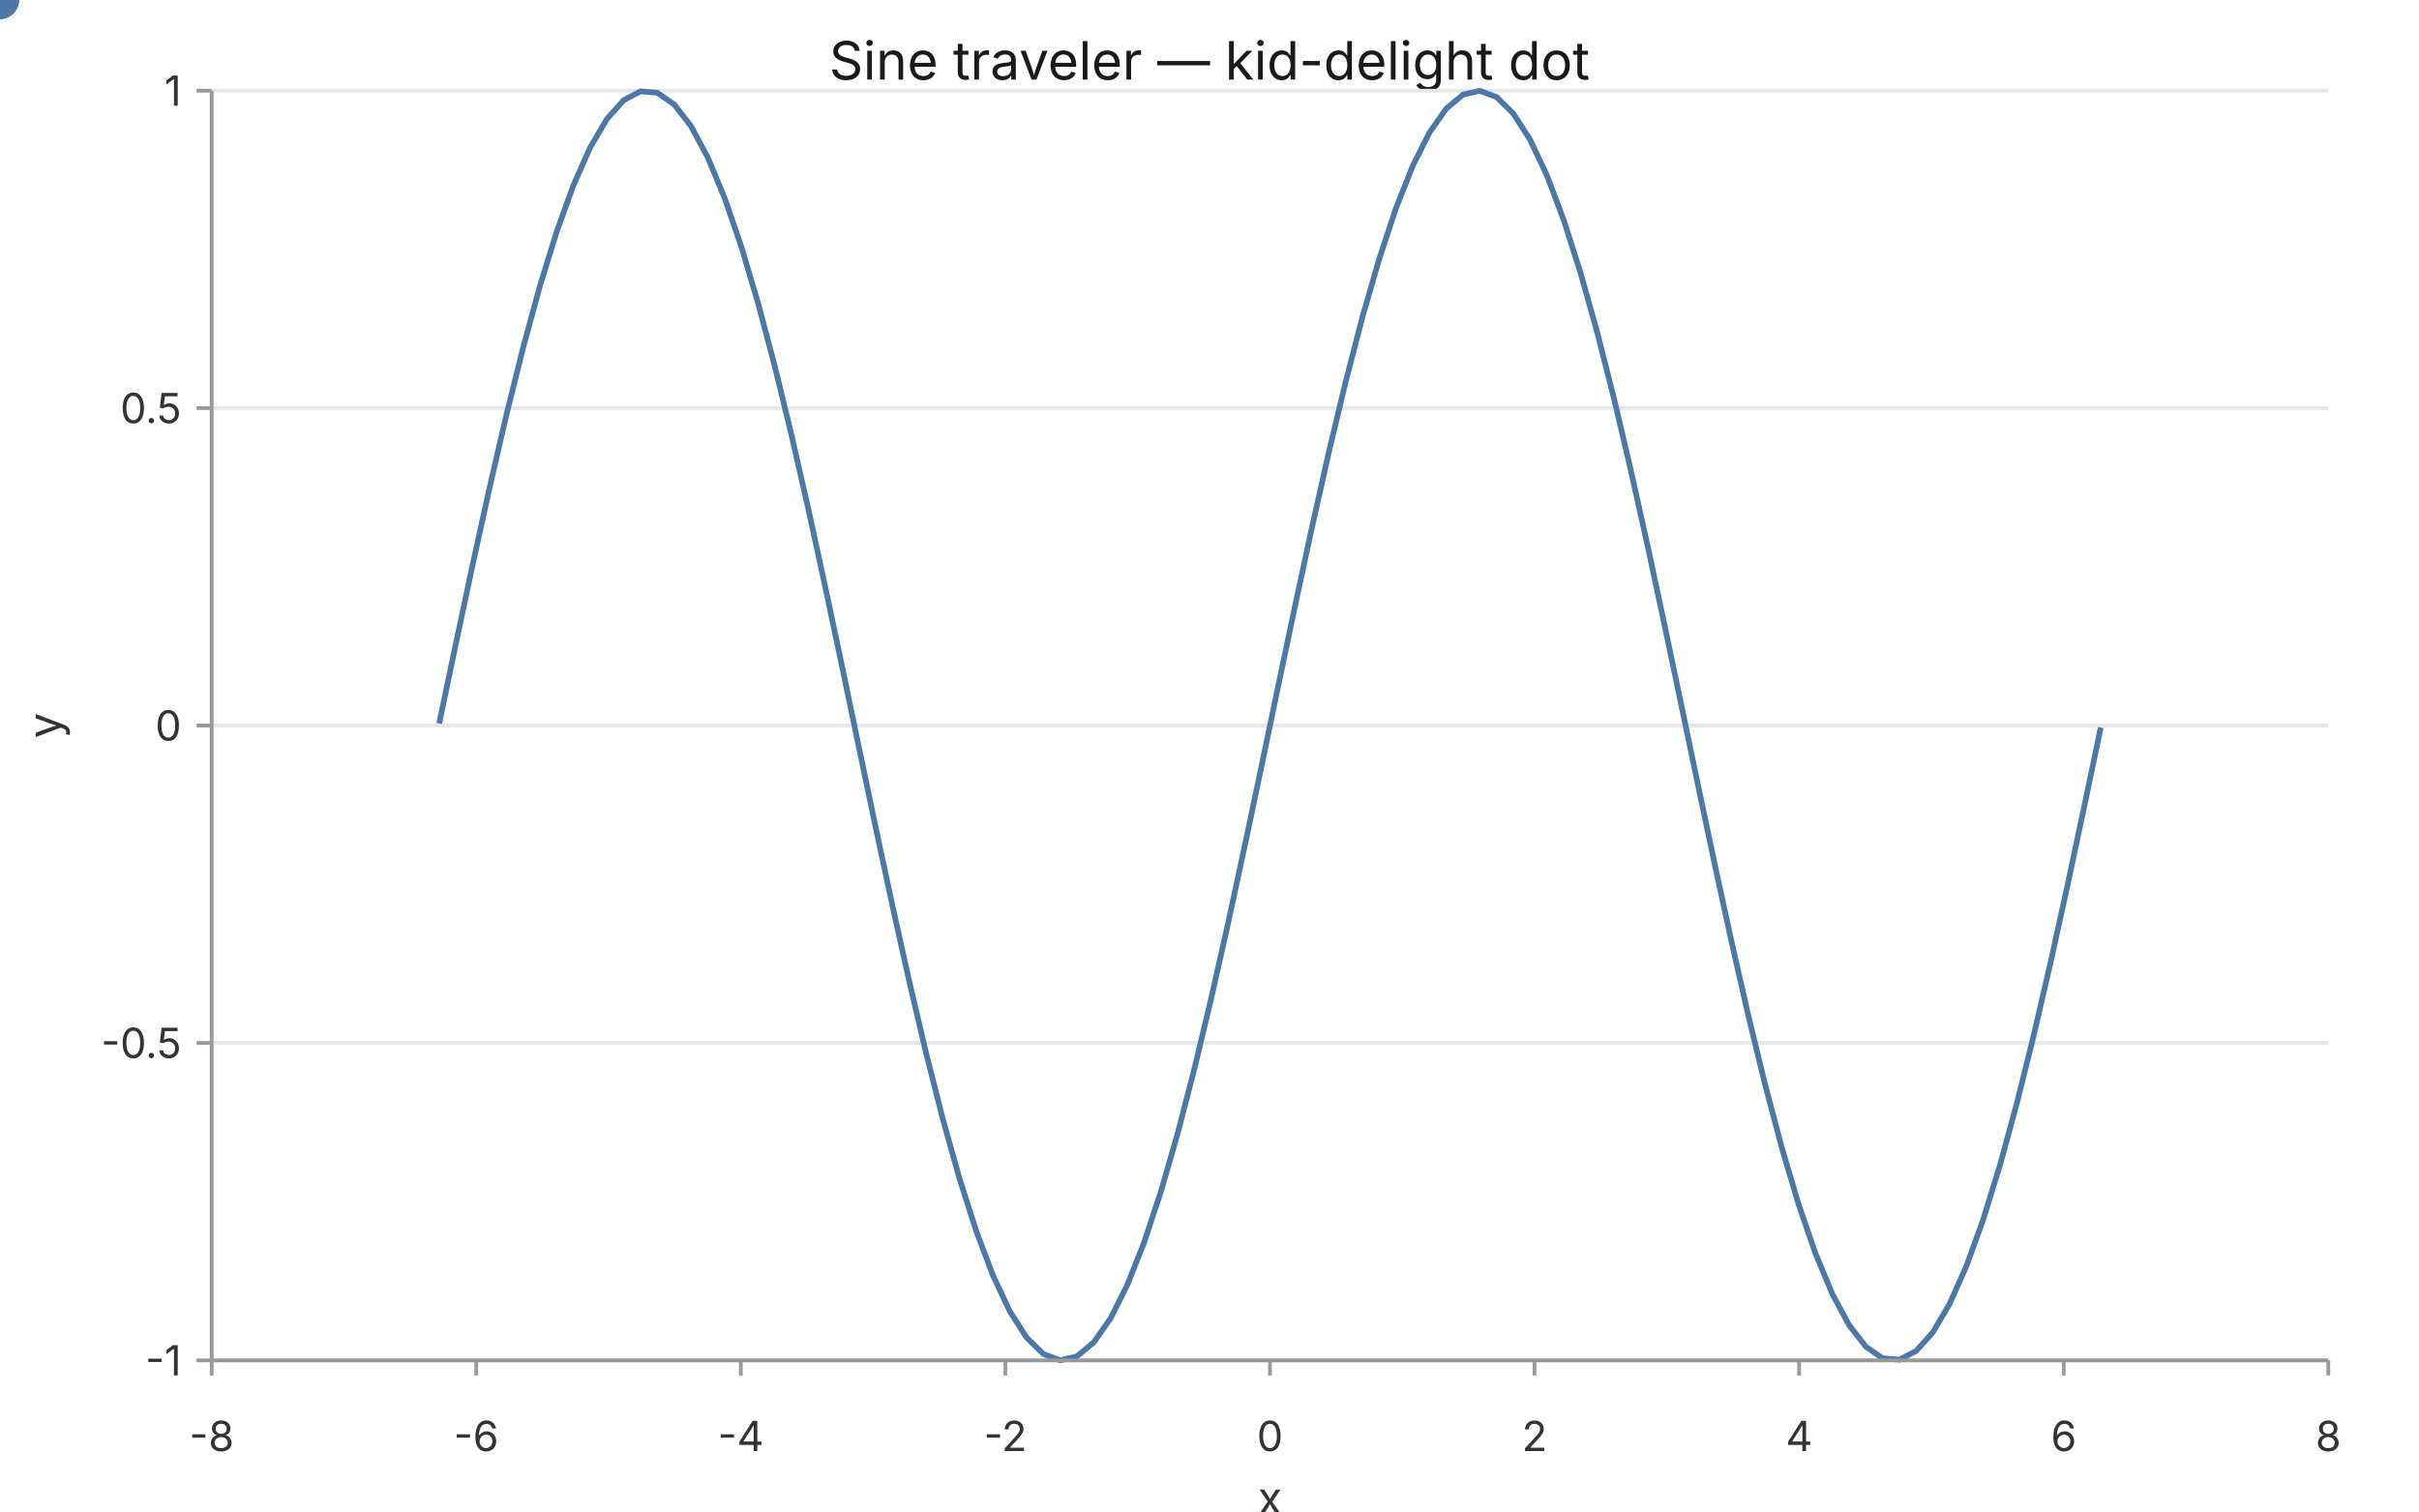
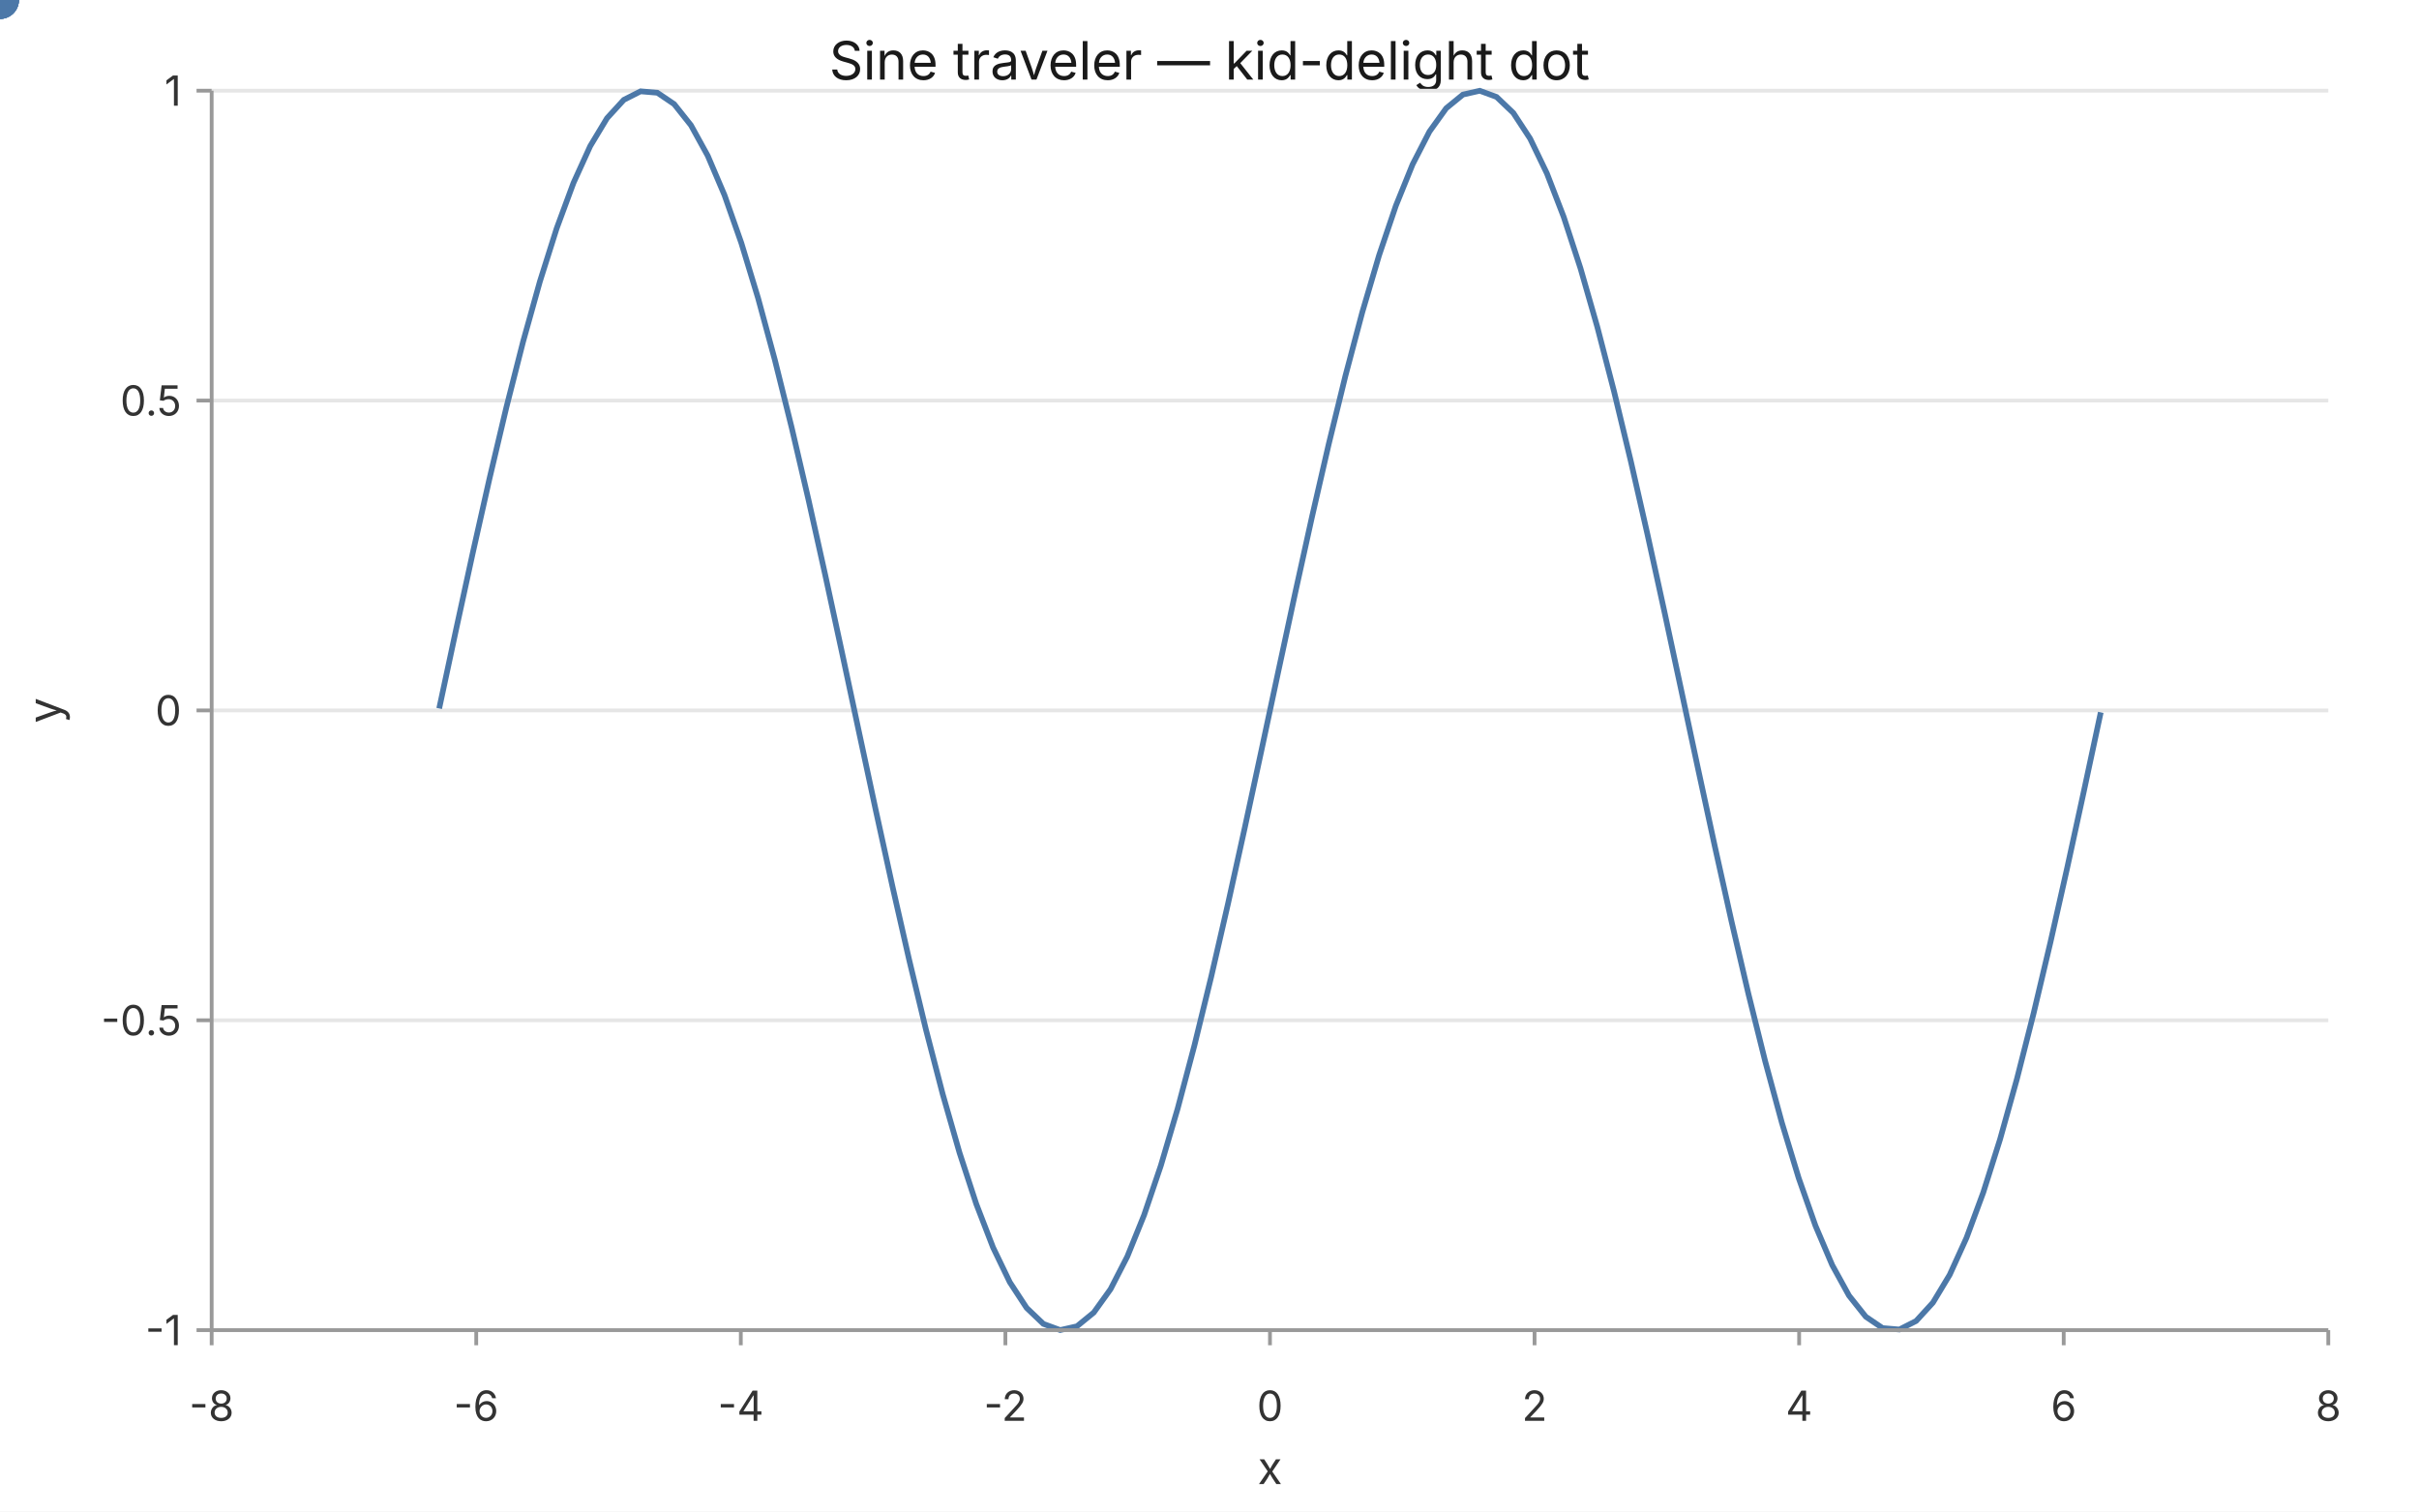
<svg xmlns="http://www.w3.org/2000/svg" xmlns:xlink="http://www.w3.org/1999/xlink" viewBox="0 0 640 400" width="640" height="400" role="img" aria-label="Sine traveler — kid-delight dot" aria-describedby="glyph-desc">
  <rect x="0" y="0" width="640" height="400" fill="#ffffff" />
  <text x="320" y="16" font-family="system-ui, -apple-system, sans-serif" font-size="14" fill="#1a1a1a" text-anchor="middle" dominant-baseline="middle">Sine traveler — kid-delight dot</text>
-   <line x1="56" y1="360" x2="616" y2="360" stroke="#e6e6e6" stroke-width="1" />
-   <line x1="56" y1="276" x2="616" y2="276" stroke="#e6e6e6" stroke-width="1" />
-   <line x1="56" y1="192" x2="616" y2="192" stroke="#e6e6e6" stroke-width="1" />
-   <line x1="56" y1="108" x2="616" y2="108" stroke="#e6e6e6" stroke-width="1" />
+   <line x1="56" y1="352" x2="616" y2="352" stroke="#e6e6e6" stroke-width="1" />
+   <line x1="56" y1="270" x2="616" y2="270" stroke="#e6e6e6" stroke-width="1" />
+   <line x1="56" y1="188" x2="616" y2="188" stroke="#e6e6e6" stroke-width="1" />
+   <line x1="56" y1="106" x2="616" y2="106" stroke="#e6e6e6" stroke-width="1" />
  <line x1="56" y1="24" x2="616" y2="24" stroke="#e6e6e6" stroke-width="1" />
-   <path d="M 116.2 191.465 L 120.64 170.212 L 125.081 149.31 L 129.521 129.094 L 133.962 109.889 L 138.402 92.004 L 142.842 75.727 L 147.283 61.318 L 151.723 49.01 L 156.164 39 L 160.604 31.45 L 165.044 26.481 L 169.485 24.171 L 173.925 24.56 L 178.366 27.64 L 182.806 33.362 L 187.246 41.634 L 191.687 52.323 L 196.127 65.257 L 200.568 80.229 L 205.008 96.997 L 209.448 115.292 L 213.889 134.82 L 218.329 155.267 L 222.77 176.305 L 227.21 197.595 L 231.651 218.795 L 236.091 239.564 L 240.531 259.569 L 244.972 278.488 L 249.412 296.016 L 253.853 311.873 L 258.293 325.802 L 262.733 337.581 L 267.174 347.02 L 271.614 353.967 L 276.055 358.311 L 280.495 359.981 L 284.935 358.951 L 289.376 355.238 L 293.816 348.9 L 298.257 340.041 L 302.697 328.802 L 307.137 315.364 L 311.578 299.943 L 316.018 282.787 L 320.459 264.171 L 324.899 244.396 L 329.339 223.778 L 333.78 202.65 L 338.22 181.35 L 342.661 160.222 L 347.101 139.604 L 351.541 119.829 L 355.982 101.213 L 360.422 84.057 L 364.863 68.636 L 369.303 55.198 L 373.743 43.959 L 378.184 35.1 L 382.624 28.762 L 387.065 25.049 L 391.505 24.019 L 395.945 25.689 L 400.386 30.033 L 404.826 36.98 L 409.267 46.419 L 413.707 58.198 L 418.147 72.127 L 422.588 87.984 L 427.028 105.512 L 431.469 124.431 L 435.909 144.436 L 440.349 165.205 L 444.79 186.405 L 449.23 207.695 L 453.671 228.733 L 458.111 249.18 L 462.552 268.708 L 466.992 287.003 L 471.432 303.771 L 475.873 318.743 L 480.313 331.677 L 484.754 342.366 L 489.194 350.638 L 493.634 356.36 L 498.075 359.44 L 502.515 359.829 L 506.956 357.519 L 511.396 352.55 L 515.836 345 L 520.277 334.99 L 524.717 322.682 L 529.158 308.273 L 533.598 291.996 L 538.038 274.111 L 542.479 254.906 L 546.919 234.69 L 551.36 213.788 L 555.8 192.535" fill="none" stroke="#4c78a8" stroke-width="1.5" />
-   <path id="traveler-path-0" d="M 116.2 191.465 L 120.64 170.212 L 125.081 149.31 L 129.521 129.094 L 133.962 109.889 L 138.402 92.004 L 142.842 75.727 L 147.283 61.318 L 151.723 49.01 L 156.164 39 L 160.604 31.45 L 165.044 26.481 L 169.485 24.171 L 173.925 24.56 L 178.366 27.64 L 182.806 33.362 L 187.246 41.634 L 191.687 52.323 L 196.127 65.257 L 200.568 80.229 L 205.008 96.997 L 209.448 115.292 L 213.889 134.82 L 218.329 155.267 L 222.77 176.305 L 227.21 197.595 L 231.651 218.795 L 236.091 239.564 L 240.531 259.569 L 244.972 278.488 L 249.412 296.016 L 253.853 311.873 L 258.293 325.802 L 262.733 337.581 L 267.174 347.02 L 271.614 353.967 L 276.055 358.311 L 280.495 359.981 L 284.935 358.951 L 289.376 355.238 L 293.816 348.9 L 298.257 340.041 L 302.697 328.802 L 307.137 315.364 L 311.578 299.943 L 316.018 282.787 L 320.459 264.171 L 324.899 244.396 L 329.339 223.778 L 333.78 202.65 L 338.22 181.35 L 342.661 160.222 L 347.101 139.604 L 351.541 119.829 L 355.982 101.213 L 360.422 84.057 L 364.863 68.636 L 369.303 55.198 L 373.743 43.959 L 378.184 35.1 L 382.624 28.762 L 387.065 25.049 L 391.505 24.019 L 395.945 25.689 L 400.386 30.033 L 404.826 36.98 L 409.267 46.419 L 413.707 58.198 L 418.147 72.127 L 422.588 87.984 L 427.028 105.512 L 431.469 124.431 L 435.909 144.436 L 440.349 165.205 L 444.79 186.405 L 449.23 207.695 L 453.671 228.733 L 458.111 249.18 L 462.552 268.708 L 466.992 287.003 L 471.432 303.771 L 475.873 318.743 L 480.313 331.677 L 484.754 342.366 L 489.194 350.638 L 493.634 356.36 L 498.075 359.44 L 502.515 359.829 L 506.956 357.519 L 511.396 352.55 L 515.836 345 L 520.277 334.99 L 524.717 322.682 L 529.158 308.273 L 533.598 291.996 L 538.038 274.111 L 542.479 254.906 L 546.919 234.69 L 551.36 213.788 L 555.8 192.535" fill="none" stroke="none" />
+   <path d="M 116.2 187.478 L 120.64 166.731 L 125.081 146.327 L 129.521 126.592 L 133.962 107.844 L 138.402 90.385 L 142.842 74.495 L 147.283 60.43 L 151.723 48.415 L 156.164 38.643 L 160.604 31.273 L 165.044 26.421 L 169.485 24.167 L 173.925 24.547 L 178.366 27.554 L 182.806 33.139 L 187.246 41.214 L 191.687 51.649 L 196.127 64.275 L 200.568 78.89 L 205.008 95.259 L 209.448 113.118 L 213.889 132.181 L 218.329 152.142 L 222.77 172.679 L 227.21 193.462 L 231.651 214.157 L 236.091 234.432 L 240.531 253.96 L 244.972 272.429 L 249.412 289.54 L 253.853 305.019 L 258.293 318.617 L 262.733 330.115 L 267.174 339.329 L 271.614 346.111 L 276.055 350.351 L 280.495 351.981 L 284.935 350.976 L 289.376 347.351 L 293.816 341.164 L 298.257 332.516 L 302.697 321.545 L 307.137 308.426 L 311.578 293.373 L 316.018 276.625 L 320.459 258.453 L 324.899 239.148 L 329.339 219.022 L 333.78 198.396 L 338.22 177.604 L 342.661 156.978 L 347.101 136.852 L 351.541 117.547 L 355.982 99.375 L 360.422 82.627 L 364.863 67.574 L 369.303 54.455 L 373.743 43.484 L 378.184 34.836 L 382.624 28.649 L 387.065 25.024 L 391.505 24.019 L 395.945 25.649 L 400.386 29.889 L 404.826 36.671 L 409.267 45.885 L 413.707 57.383 L 418.147 70.981 L 422.588 86.46 L 427.028 103.571 L 431.469 122.04 L 435.909 141.568 L 440.349 161.843 L 444.79 182.538 L 449.23 203.321 L 453.671 223.858 L 458.111 243.819 L 462.552 262.882 L 466.992 280.741 L 471.432 297.11 L 475.873 311.725 L 480.313 324.351 L 484.754 334.786 L 489.194 342.861 L 493.634 348.446 L 498.075 351.453 L 502.515 351.833 L 506.956 349.579 L 511.396 344.727 L 515.836 337.357 L 520.277 327.585 L 524.717 315.57 L 529.158 301.505 L 533.598 285.615 L 538.038 268.156 L 542.479 249.408 L 546.919 229.673 L 551.36 209.269 L 555.8 188.522" fill="none" stroke="#4c78a8" stroke-width="1.5" />
+   <path id="traveler-path-0" d="M 116.2 187.478 L 120.64 166.731 L 125.081 146.327 L 129.521 126.592 L 133.962 107.844 L 138.402 90.385 L 142.842 74.495 L 147.283 60.43 L 151.723 48.415 L 156.164 38.643 L 160.604 31.273 L 165.044 26.421 L 169.485 24.167 L 173.925 24.547 L 178.366 27.554 L 182.806 33.139 L 187.246 41.214 L 191.687 51.649 L 196.127 64.275 L 200.568 78.89 L 205.008 95.259 L 209.448 113.118 L 213.889 132.181 L 218.329 152.142 L 222.77 172.679 L 227.21 193.462 L 231.651 214.157 L 236.091 234.432 L 240.531 253.96 L 244.972 272.429 L 249.412 289.54 L 253.853 305.019 L 258.293 318.617 L 262.733 330.115 L 267.174 339.329 L 271.614 346.111 L 276.055 350.351 L 280.495 351.981 L 284.935 350.976 L 289.376 347.351 L 293.816 341.164 L 298.257 332.516 L 302.697 321.545 L 307.137 308.426 L 311.578 293.373 L 316.018 276.625 L 320.459 258.453 L 324.899 239.148 L 329.339 219.022 L 333.78 198.396 L 338.22 177.604 L 342.661 156.978 L 347.101 136.852 L 351.541 117.547 L 355.982 99.375 L 360.422 82.627 L 364.863 67.574 L 369.303 54.455 L 373.743 43.484 L 378.184 34.836 L 382.624 28.649 L 387.065 25.024 L 391.505 24.019 L 395.945 25.649 L 400.386 29.889 L 404.826 36.671 L 409.267 45.885 L 413.707 57.383 L 418.147 70.981 L 422.588 86.46 L 427.028 103.571 L 431.469 122.04 L 435.909 141.568 L 440.349 161.843 L 444.79 182.538 L 449.23 203.321 L 453.671 223.858 L 458.111 243.819 L 462.552 262.882 L 466.992 280.741 L 471.432 297.11 L 475.873 311.725 L 480.313 324.351 L 484.754 334.786 L 489.194 342.861 L 493.634 348.446 L 498.075 351.453 L 502.515 351.833 L 506.956 349.579 L 511.396 344.727 L 515.836 337.357 L 520.277 327.585 L 524.717 315.57 L 529.158 301.505 L 533.598 285.615 L 538.038 268.156 L 542.479 249.408 L 546.919 229.673 L 551.36 209.269 L 555.8 188.522" fill="none" stroke="none" />
  <circle cx="0" cy="0" r="5" fill="#4c78a8" opacity="0.65">
    <animateMotion dur="4000ms" begin="-733ms" repeatCount="indefinite" rotate="auto" keyTimes="0;0.5;1" keyPoints="0;1;0" calcMode="linear">
      <mpath href="#traveler-path-0" xlink:href="#traveler-path-0" />
    </animateMotion>
  </circle>
  <circle cx="0" cy="0" r="5" fill="#4c78a8" opacity="0.6">
    <animateMotion dur="4000ms" begin="-667ms" repeatCount="indefinite" rotate="auto" keyTimes="0;0.5;1" keyPoints="0;1;0" calcMode="linear">
      <mpath href="#traveler-path-0" xlink:href="#traveler-path-0" />
    </animateMotion>
  </circle>
  <circle cx="0" cy="0" r="5" fill="#4c78a8" opacity="0.55">
    <animateMotion dur="4000ms" begin="-600ms" repeatCount="indefinite" rotate="auto" keyTimes="0;0.5;1" keyPoints="0;1;0" calcMode="linear">
      <mpath href="#traveler-path-0" xlink:href="#traveler-path-0" />
    </animateMotion>
  </circle>
  <circle cx="0" cy="0" r="5" fill="#4c78a8" opacity="0.5">
    <animateMotion dur="4000ms" begin="-533ms" repeatCount="indefinite" rotate="auto" keyTimes="0;0.5;1" keyPoints="0;1;0" calcMode="linear">
      <mpath href="#traveler-path-0" xlink:href="#traveler-path-0" />
    </animateMotion>
  </circle>
  <circle cx="0" cy="0" r="5" fill="#4c78a8" opacity="0.45">
    <animateMotion dur="4000ms" begin="-467ms" repeatCount="indefinite" rotate="auto" keyTimes="0;0.5;1" keyPoints="0;1;0" calcMode="linear">
      <mpath href="#traveler-path-0" xlink:href="#traveler-path-0" />
    </animateMotion>
  </circle>
  <circle cx="0" cy="0" r="5" fill="#4c78a8" opacity="0.4">
    <animateMotion dur="4000ms" begin="-400ms" repeatCount="indefinite" rotate="auto" keyTimes="0;0.5;1" keyPoints="0;1;0" calcMode="linear">
      <mpath href="#traveler-path-0" xlink:href="#traveler-path-0" />
    </animateMotion>
  </circle>
  <circle cx="0" cy="0" r="5" fill="#4c78a8" opacity="0.35">
    <animateMotion dur="4000ms" begin="-333ms" repeatCount="indefinite" rotate="auto" keyTimes="0;0.5;1" keyPoints="0;1;0" calcMode="linear">
      <mpath href="#traveler-path-0" xlink:href="#traveler-path-0" />
    </animateMotion>
  </circle>
  <circle cx="0" cy="0" r="5" fill="#4c78a8" opacity="0.3">
    <animateMotion dur="4000ms" begin="-267ms" repeatCount="indefinite" rotate="auto" keyTimes="0;0.5;1" keyPoints="0;1;0" calcMode="linear">
      <mpath href="#traveler-path-0" xlink:href="#traveler-path-0" />
    </animateMotion>
  </circle>
  <circle cx="0" cy="0" r="5" fill="#4c78a8" opacity="0.25">
    <animateMotion dur="4000ms" begin="-200ms" repeatCount="indefinite" rotate="auto" keyTimes="0;0.5;1" keyPoints="0;1;0" calcMode="linear">
      <mpath href="#traveler-path-0" xlink:href="#traveler-path-0" />
    </animateMotion>
  </circle>
  <circle cx="0" cy="0" r="5" fill="#4c78a8" opacity="0.2">
    <animateMotion dur="4000ms" begin="-133ms" repeatCount="indefinite" rotate="auto" keyTimes="0;0.5;1" keyPoints="0;1;0" calcMode="linear">
      <mpath href="#traveler-path-0" xlink:href="#traveler-path-0" />
    </animateMotion>
  </circle>
  <circle cx="0" cy="0" r="5" fill="#4c78a8" opacity="0.15">
    <animateMotion dur="4000ms" begin="-67ms" repeatCount="indefinite" rotate="auto" keyTimes="0;0.5;1" keyPoints="0;1;0" calcMode="linear">
      <mpath href="#traveler-path-0" xlink:href="#traveler-path-0" />
    </animateMotion>
  </circle>
  <circle cx="0" cy="0" r="5" fill="#4c78a8" opacity="0.1">
    <animateMotion dur="4000ms" repeatCount="indefinite" rotate="auto" keyTimes="0;0.5;1" keyPoints="0;1;0" calcMode="linear">
      <mpath href="#traveler-path-0" xlink:href="#traveler-path-0" />
    </animateMotion>
  </circle>
  <circle cx="0" cy="0" r="5" fill="#4c78a8">
    <animateMotion dur="4000ms" begin="-800ms" repeatCount="indefinite" rotate="auto" keyTimes="0;0.5;1" keyPoints="0;1;0" calcMode="linear">
      <mpath href="#traveler-path-0" xlink:href="#traveler-path-0" />
    </animateMotion>
  </circle>
-   <line x1="56" y1="360" x2="616" y2="360" stroke="#999999" stroke-width="1" />
-   <line x1="56" y1="360" x2="56" y2="364" stroke="#999999" stroke-width="1" />
-   <text x="56" y="376" font-family="system-ui, -apple-system, sans-serif" font-size="11" fill="#333333" text-anchor="middle" dominant-baseline="hanging">-8</text>
-   <line x1="126" y1="360" x2="126" y2="364" stroke="#999999" stroke-width="1" />
-   <text x="126" y="376" font-family="system-ui, -apple-system, sans-serif" font-size="11" fill="#333333" text-anchor="middle" dominant-baseline="hanging">-6</text>
-   <line x1="196" y1="360" x2="196" y2="364" stroke="#999999" stroke-width="1" />
-   <text x="196" y="376" font-family="system-ui, -apple-system, sans-serif" font-size="11" fill="#333333" text-anchor="middle" dominant-baseline="hanging">-4</text>
-   <line x1="266" y1="360" x2="266" y2="364" stroke="#999999" stroke-width="1" />
-   <text x="266" y="376" font-family="system-ui, -apple-system, sans-serif" font-size="11" fill="#333333" text-anchor="middle" dominant-baseline="hanging">-2</text>
-   <line x1="336" y1="360" x2="336" y2="364" stroke="#999999" stroke-width="1" />
-   <text x="336" y="376" font-family="system-ui, -apple-system, sans-serif" font-size="11" fill="#333333" text-anchor="middle" dominant-baseline="hanging">0</text>
-   <line x1="406" y1="360" x2="406" y2="364" stroke="#999999" stroke-width="1" />
-   <text x="406" y="376" font-family="system-ui, -apple-system, sans-serif" font-size="11" fill="#333333" text-anchor="middle" dominant-baseline="hanging">2</text>
-   <line x1="476" y1="360" x2="476" y2="364" stroke="#999999" stroke-width="1" />
-   <text x="476" y="376" font-family="system-ui, -apple-system, sans-serif" font-size="11" fill="#333333" text-anchor="middle" dominant-baseline="hanging">4</text>
-   <line x1="546" y1="360" x2="546" y2="364" stroke="#999999" stroke-width="1" />
-   <text x="546" y="376" font-family="system-ui, -apple-system, sans-serif" font-size="11" fill="#333333" text-anchor="middle" dominant-baseline="hanging">6</text>
-   <line x1="616" y1="360" x2="616" y2="364" stroke="#999999" stroke-width="1" />
-   <text x="616" y="376" font-family="system-ui, -apple-system, sans-serif" font-size="11" fill="#333333" text-anchor="middle" dominant-baseline="hanging">8</text>
-   <text x="336" y="392" font-family="system-ui, -apple-system, sans-serif" font-size="12" fill="#333333" text-anchor="middle" dominant-baseline="hanging">x</text>
-   <line x1="56" y1="24" x2="56" y2="360" stroke="#999999" stroke-width="1" />
-   <line x1="52" y1="360" x2="56" y2="360" stroke="#999999" stroke-width="1" />
-   <text x="48" y="360" font-family="system-ui, -apple-system, sans-serif" font-size="11" fill="#333333" text-anchor="end" dominant-baseline="middle">-1</text>
-   <line x1="52" y1="276" x2="56" y2="276" stroke="#999999" stroke-width="1" />
-   <text x="48" y="276" font-family="system-ui, -apple-system, sans-serif" font-size="11" fill="#333333" text-anchor="end" dominant-baseline="middle">-0.5</text>
-   <line x1="52" y1="192" x2="56" y2="192" stroke="#999999" stroke-width="1" />
-   <text x="48" y="192" font-family="system-ui, -apple-system, sans-serif" font-size="11" fill="#333333" text-anchor="end" dominant-baseline="middle">0</text>
-   <line x1="52" y1="108" x2="56" y2="108" stroke="#999999" stroke-width="1" />
-   <text x="48" y="108" font-family="system-ui, -apple-system, sans-serif" font-size="11" fill="#333333" text-anchor="end" dominant-baseline="middle">0.5</text>
+   <line x1="56" y1="352" x2="616" y2="352" stroke="#999999" stroke-width="1" />
+   <line x1="56" y1="352" x2="56" y2="356" stroke="#999999" stroke-width="1" />
+   <text x="56" y="368" font-family="system-ui, -apple-system, sans-serif" font-size="11" fill="#333333" text-anchor="middle" dominant-baseline="hanging">-8</text>
+   <line x1="126" y1="352" x2="126" y2="356" stroke="#999999" stroke-width="1" />
+   <text x="126" y="368" font-family="system-ui, -apple-system, sans-serif" font-size="11" fill="#333333" text-anchor="middle" dominant-baseline="hanging">-6</text>
+   <line x1="196" y1="352" x2="196" y2="356" stroke="#999999" stroke-width="1" />
+   <text x="196" y="368" font-family="system-ui, -apple-system, sans-serif" font-size="11" fill="#333333" text-anchor="middle" dominant-baseline="hanging">-4</text>
+   <line x1="266" y1="352" x2="266" y2="356" stroke="#999999" stroke-width="1" />
+   <text x="266" y="368" font-family="system-ui, -apple-system, sans-serif" font-size="11" fill="#333333" text-anchor="middle" dominant-baseline="hanging">-2</text>
+   <line x1="336" y1="352" x2="336" y2="356" stroke="#999999" stroke-width="1" />
+   <text x="336" y="368" font-family="system-ui, -apple-system, sans-serif" font-size="11" fill="#333333" text-anchor="middle" dominant-baseline="hanging">0</text>
+   <line x1="406" y1="352" x2="406" y2="356" stroke="#999999" stroke-width="1" />
+   <text x="406" y="368" font-family="system-ui, -apple-system, sans-serif" font-size="11" fill="#333333" text-anchor="middle" dominant-baseline="hanging">2</text>
+   <line x1="476" y1="352" x2="476" y2="356" stroke="#999999" stroke-width="1" />
+   <text x="476" y="368" font-family="system-ui, -apple-system, sans-serif" font-size="11" fill="#333333" text-anchor="middle" dominant-baseline="hanging">4</text>
+   <line x1="546" y1="352" x2="546" y2="356" stroke="#999999" stroke-width="1" />
+   <text x="546" y="368" font-family="system-ui, -apple-system, sans-serif" font-size="11" fill="#333333" text-anchor="middle" dominant-baseline="hanging">6</text>
+   <line x1="616" y1="352" x2="616" y2="356" stroke="#999999" stroke-width="1" />
+   <text x="616" y="368" font-family="system-ui, -apple-system, sans-serif" font-size="11" fill="#333333" text-anchor="middle" dominant-baseline="hanging">8</text>
+   <text x="336" y="384" font-family="system-ui, -apple-system, sans-serif" font-size="12" fill="#333333" text-anchor="middle" dominant-baseline="hanging">x</text>
+   <line x1="56" y1="24" x2="56" y2="352" stroke="#999999" stroke-width="1" />
+   <line x1="52" y1="352" x2="56" y2="352" stroke="#999999" stroke-width="1" />
+   <text x="48" y="352" font-family="system-ui, -apple-system, sans-serif" font-size="11" fill="#333333" text-anchor="end" dominant-baseline="middle">-1</text>
+   <line x1="52" y1="270" x2="56" y2="270" stroke="#999999" stroke-width="1" />
+   <text x="48" y="270" font-family="system-ui, -apple-system, sans-serif" font-size="11" fill="#333333" text-anchor="end" dominant-baseline="middle">-0.5</text>
+   <line x1="52" y1="188" x2="56" y2="188" stroke="#999999" stroke-width="1" />
+   <text x="48" y="188" font-family="system-ui, -apple-system, sans-serif" font-size="11" fill="#333333" text-anchor="end" dominant-baseline="middle">0</text>
+   <line x1="52" y1="106" x2="56" y2="106" stroke="#999999" stroke-width="1" />
+   <text x="48" y="106" font-family="system-ui, -apple-system, sans-serif" font-size="11" fill="#333333" text-anchor="end" dominant-baseline="middle">0.5</text>
  <line x1="52" y1="24" x2="56" y2="24" stroke="#999999" stroke-width="1" />
  <text x="48" y="24" font-family="system-ui, -apple-system, sans-serif" font-size="11" fill="#333333" text-anchor="end" dominant-baseline="middle">1</text>
-   <text x="16" y="192" font-family="system-ui, -apple-system, sans-serif" font-size="12" fill="#333333" text-anchor="middle" dominant-baseline="alphabetic" transform="rotate(-90 16 192)">y</text>
+   <text x="16" y="188" font-family="system-ui, -apple-system, sans-serif" font-size="12" fill="#333333" text-anchor="middle" dominant-baseline="alphabetic" transform="rotate(-90 16 188)">y</text>
</svg>
